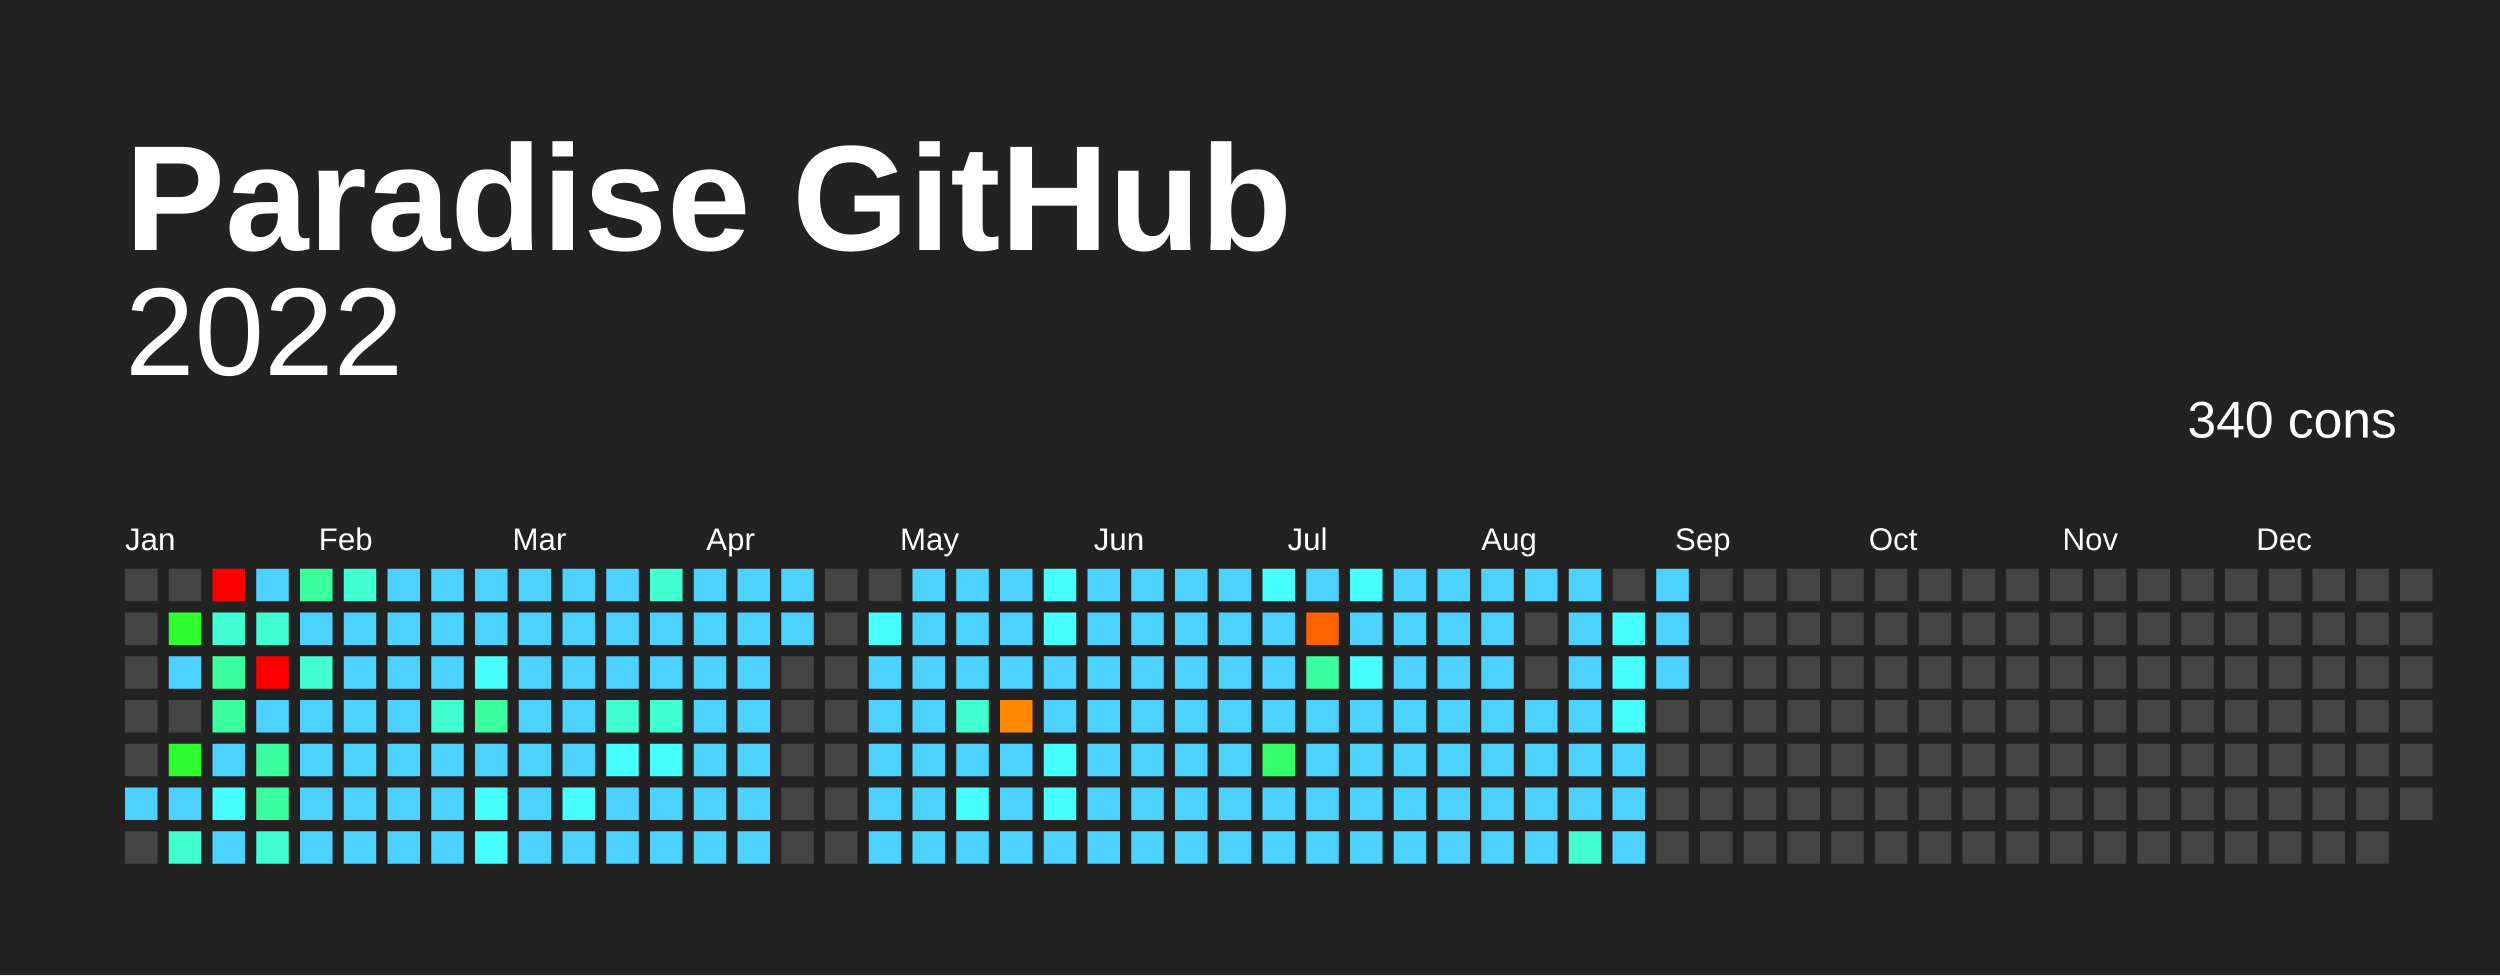
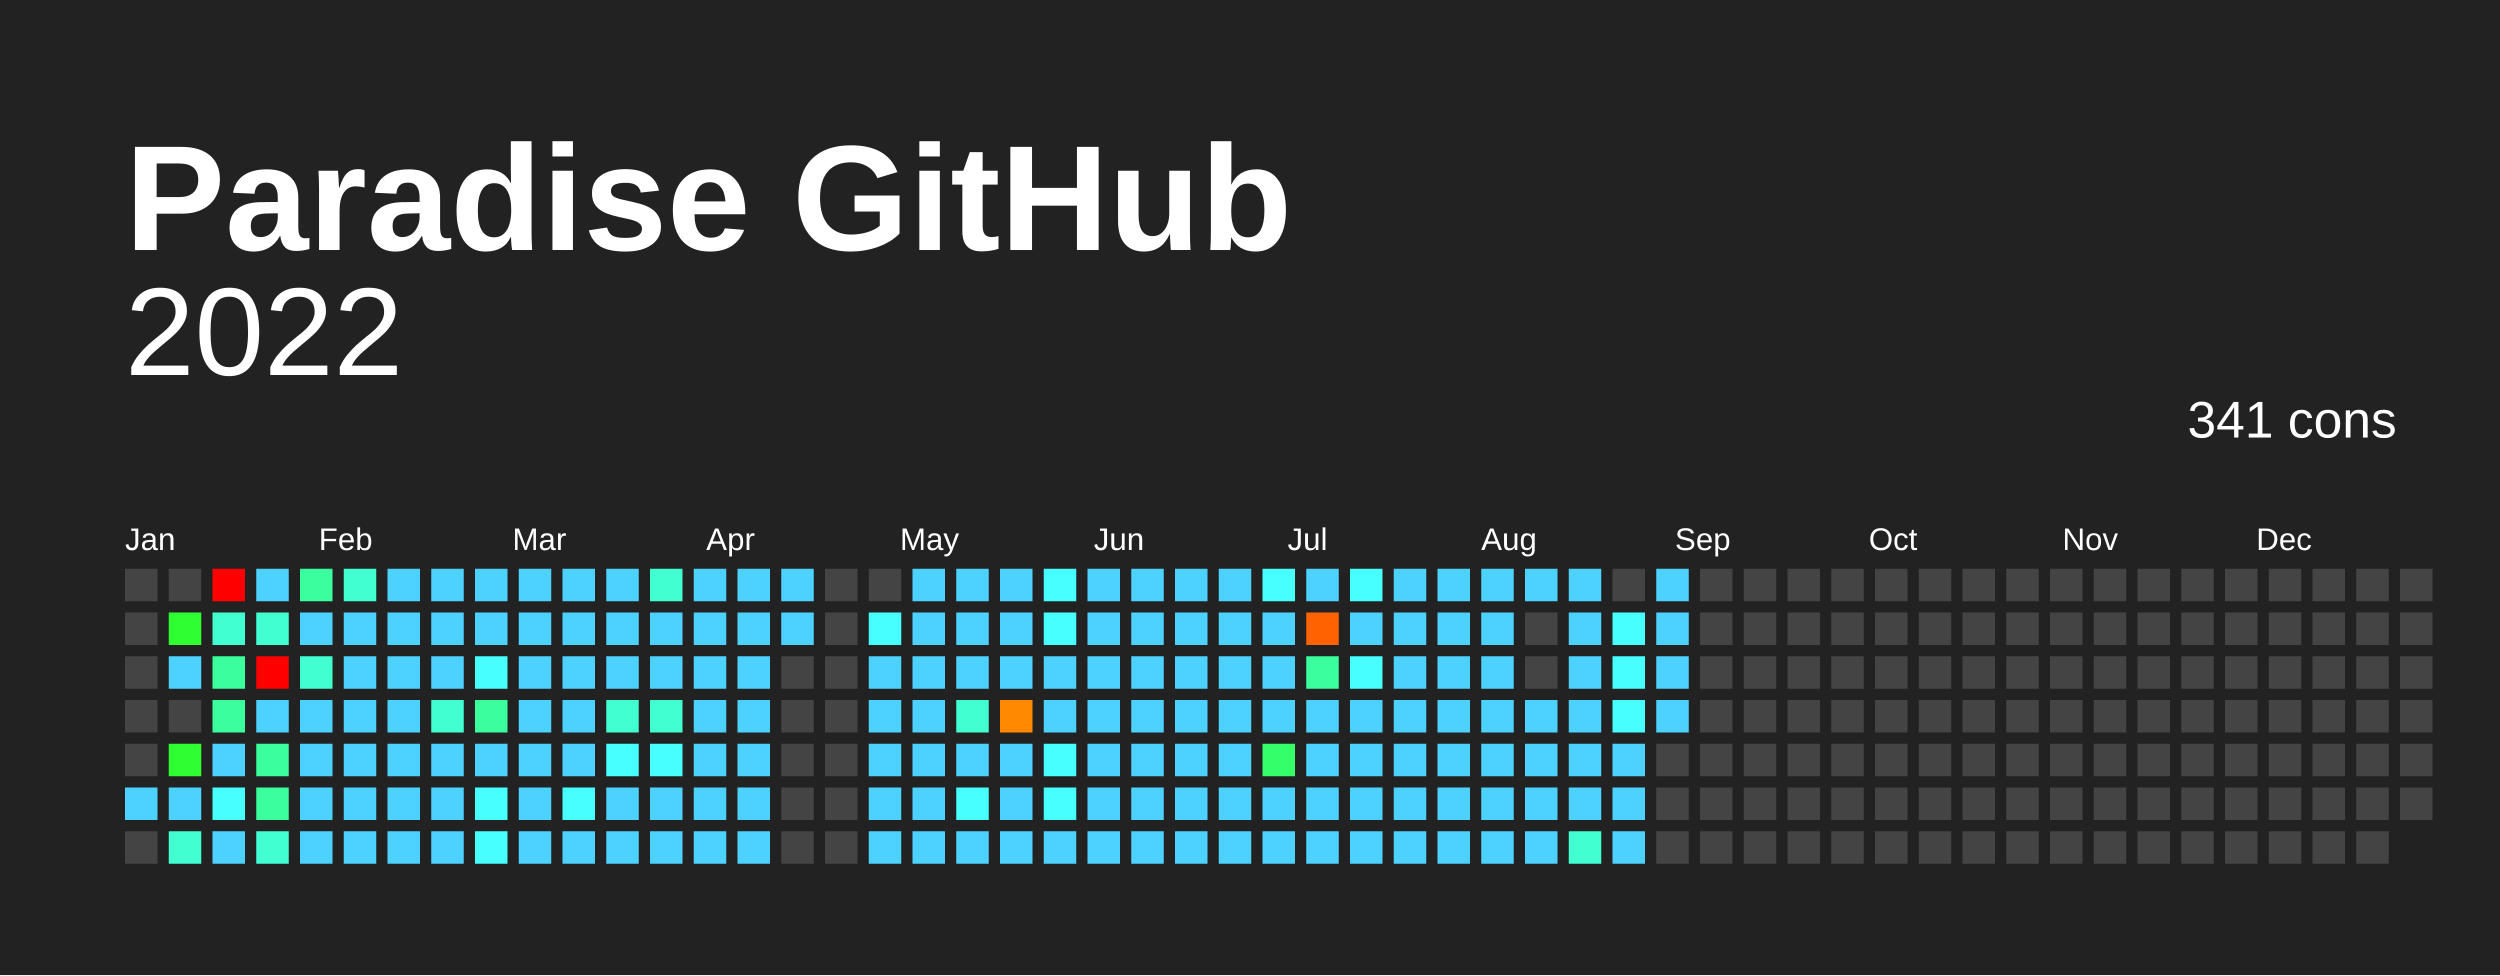
<svg xmlns="http://www.w3.org/2000/svg" baseProfile="full" height="78mm" version="1.1" viewBox="0,0,200,78" width="200mm">
  <defs />
  <rect fill="#222222" height="78" width="200" x="0" y="0" />
  <text fill="#FFFFFF" style="font-size:12px; font-family:Arial; font-weight:bold;" x="10" y="20">Paradise GitHub</text>
  <text alignment-baseline="hanging" fill="#FFFFFF" style="font-size:10.0px; font-family:Arial;" x="10" y="30">2022</text>
-   <text alignment-baseline="hanging" fill="#FFFFFF" style="font-size:4.125px; font-family:Arial;" x="175" y="35">340 cons</text>
+   <text alignment-baseline="hanging" fill="#FFFFFF" style="font-size:4.125px; font-family:Arial;" x="175" y="35">341 cons</text>
  <text fill="#FFFFFF" style="font-size:2.5px; font-family:Arial" x="10.0" y="44">Jan</text>
  <text fill="#FFFFFF" style="font-size:2.5px; font-family:Arial" x="25.5" y="44">Feb</text>
  <text fill="#FFFFFF" style="font-size:2.5px; font-family:Arial" x="41.0" y="44">Mar</text>
  <text fill="#FFFFFF" style="font-size:2.5px; font-family:Arial" x="56.5" y="44">Apr</text>
  <text fill="#FFFFFF" style="font-size:2.5px; font-family:Arial" x="72.0" y="44">May</text>
  <text fill="#FFFFFF" style="font-size:2.5px; font-family:Arial" x="87.5" y="44">Jun</text>
  <text fill="#FFFFFF" style="font-size:2.5px; font-family:Arial" x="103.0" y="44">Jul</text>
  <text fill="#FFFFFF" style="font-size:2.5px; font-family:Arial" x="118.5" y="44">Aug</text>
  <text fill="#FFFFFF" style="font-size:2.5px; font-family:Arial" x="134.0" y="44">Sep</text>
  <text fill="#FFFFFF" style="font-size:2.5px; font-family:Arial" x="149.5" y="44">Oct</text>
  <text fill="#FFFFFF" style="font-size:2.5px; font-family:Arial" x="165.0" y="44">Nov</text>
  <text fill="#FFFFFF" style="font-size:2.5px; font-family:Arial" x="180.5" y="44">Dec</text>
  <rect fill="#444444" height="2.6" width="2.6" x="10.0" y="45.5" />
  <rect fill="#444444" height="2.6" width="2.6" x="10.0" y="49.0" />
  <rect fill="#444444" height="2.6" width="2.6" x="10.0" y="52.5" />
  <rect fill="#444444" height="2.6" width="2.6" x="10.0" y="56.0" />
  <rect fill="#444444" height="2.6" width="2.6" x="10.0" y="59.5" />
  <rect fill="#4dd2ff" height="2.6" width="2.6" x="10.0" y="63.0" />
  <rect fill="#444444" height="2.6" width="2.6" x="10.0" y="66.5" />
  <rect fill="#444444" height="2.6" width="2.6" x="13.5" y="45.5" />
  <rect fill="#2fff30" height="2.6" width="2.6" x="13.5" y="49.0" />
  <rect fill="#4dd2ff" height="2.6" width="2.6" x="13.5" y="52.5" />
  <rect fill="#444444" height="2.6" width="2.6" x="13.5" y="56.0" />
  <rect fill="#2fff30" height="2.6" width="2.6" x="13.5" y="59.5" />
  <rect fill="#4dd2ff" height="2.6" width="2.6" x="13.5" y="63.0" />
  <rect fill="#41ffd0" height="2.6" width="2.6" x="13.5" y="66.5" />
  <rect fill="red" height="2.6" width="2.6" x="17.0" y="45.5" />
  <rect fill="#41ffd0" height="2.6" width="2.6" x="17.0" y="49.0" />
  <rect fill="#3bff9e" height="2.6" width="2.6" x="17.0" y="52.5" />
  <rect fill="#3bff9e" height="2.6" width="2.6" x="17.0" y="56.0" />
  <rect fill="#4dd2ff" height="2.6" width="2.6" x="17.0" y="59.5" />
  <rect fill="#47ffff" height="2.6" width="2.6" x="17.0" y="63.0" />
  <rect fill="#4dd2ff" height="2.6" width="2.6" x="17.0" y="66.5" />
  <rect fill="#4dd2ff" height="2.6" width="2.6" x="20.5" y="45.5" />
  <rect fill="#41ffd0" height="2.6" width="2.6" x="20.5" y="49.0" />
  <rect fill="red" height="2.6" width="2.6" x="20.5" y="52.5" />
  <rect fill="#4dd2ff" height="2.6" width="2.6" x="20.5" y="56.0" />
  <rect fill="#3bff9e" height="2.6" width="2.6" x="20.5" y="59.5" />
  <rect fill="#3bff9e" height="2.6" width="2.6" x="20.5" y="63.0" />
  <rect fill="#41ffd0" height="2.6" width="2.6" x="20.5" y="66.5" />
  <rect fill="#3bff9e" height="2.6" width="2.6" x="24.0" y="45.5" />
  <rect fill="#4dd2ff" height="2.6" width="2.6" x="24.0" y="49.0" />
  <rect fill="#41ffd0" height="2.6" width="2.6" x="24.0" y="52.5" />
  <rect fill="#4dd2ff" height="2.6" width="2.6" x="24.0" y="56.0" />
  <rect fill="#4dd2ff" height="2.6" width="2.6" x="24.0" y="59.5" />
  <rect fill="#4dd2ff" height="2.6" width="2.6" x="24.0" y="63.0" />
  <rect fill="#4dd2ff" height="2.6" width="2.6" x="24.0" y="66.5" />
  <rect fill="#41ffd0" height="2.6" width="2.6" x="27.5" y="45.5" />
  <rect fill="#4dd2ff" height="2.6" width="2.6" x="27.5" y="49.0" />
  <rect fill="#4dd2ff" height="2.6" width="2.6" x="27.5" y="52.5" />
  <rect fill="#4dd2ff" height="2.6" width="2.6" x="27.5" y="56.0" />
  <rect fill="#4dd2ff" height="2.6" width="2.6" x="27.5" y="59.5" />
  <rect fill="#4dd2ff" height="2.6" width="2.6" x="27.5" y="63.0" />
  <rect fill="#4dd2ff" height="2.6" width="2.6" x="27.5" y="66.5" />
  <rect fill="#4dd2ff" height="2.6" width="2.6" x="31.0" y="45.5" />
  <rect fill="#4dd2ff" height="2.6" width="2.6" x="31.0" y="49.0" />
  <rect fill="#4dd2ff" height="2.6" width="2.6" x="31.0" y="52.5" />
  <rect fill="#4dd2ff" height="2.6" width="2.6" x="31.0" y="56.0" />
  <rect fill="#4dd2ff" height="2.6" width="2.6" x="31.0" y="59.5" />
  <rect fill="#4dd2ff" height="2.6" width="2.6" x="31.0" y="63.0" />
  <rect fill="#4dd2ff" height="2.6" width="2.6" x="31.0" y="66.5" />
  <rect fill="#4dd2ff" height="2.6" width="2.6" x="34.5" y="45.5" />
  <rect fill="#4dd2ff" height="2.6" width="2.6" x="34.5" y="49.0" />
  <rect fill="#4dd2ff" height="2.6" width="2.6" x="34.5" y="52.5" />
  <rect fill="#41ffd0" height="2.6" width="2.6" x="34.5" y="56.0" />
  <rect fill="#4dd2ff" height="2.6" width="2.6" x="34.5" y="59.5" />
  <rect fill="#4dd2ff" height="2.6" width="2.6" x="34.5" y="63.0" />
  <rect fill="#4dd2ff" height="2.6" width="2.6" x="34.5" y="66.5" />
  <rect fill="#4dd2ff" height="2.6" width="2.6" x="38.0" y="45.5" />
  <rect fill="#4dd2ff" height="2.6" width="2.6" x="38.0" y="49.0" />
  <rect fill="#47ffff" height="2.6" width="2.6" x="38.0" y="52.5" />
  <rect fill="#3bff9e" height="2.6" width="2.6" x="38.0" y="56.0" />
  <rect fill="#4dd2ff" height="2.6" width="2.6" x="38.0" y="59.5" />
  <rect fill="#47ffff" height="2.6" width="2.6" x="38.0" y="63.0" />
  <rect fill="#47ffff" height="2.6" width="2.6" x="38.0" y="66.5" />
  <rect fill="#4dd2ff" height="2.6" width="2.6" x="41.5" y="45.5" />
  <rect fill="#4dd2ff" height="2.6" width="2.6" x="41.5" y="49.0" />
  <rect fill="#4dd2ff" height="2.6" width="2.6" x="41.5" y="52.5" />
  <rect fill="#4dd2ff" height="2.6" width="2.6" x="41.5" y="56.0" />
  <rect fill="#4dd2ff" height="2.6" width="2.6" x="41.5" y="59.5" />
  <rect fill="#4dd2ff" height="2.6" width="2.6" x="41.5" y="63.0" />
  <rect fill="#4dd2ff" height="2.6" width="2.6" x="41.5" y="66.5" />
  <rect fill="#4dd2ff" height="2.6" width="2.6" x="45.0" y="45.5" />
  <rect fill="#4dd2ff" height="2.6" width="2.6" x="45.0" y="49.0" />
  <rect fill="#4dd2ff" height="2.6" width="2.6" x="45.0" y="52.5" />
  <rect fill="#4dd2ff" height="2.6" width="2.6" x="45.0" y="56.0" />
  <rect fill="#4dd2ff" height="2.6" width="2.6" x="45.0" y="59.5" />
  <rect fill="#47ffff" height="2.6" width="2.6" x="45.0" y="63.0" />
  <rect fill="#4dd2ff" height="2.6" width="2.6" x="45.0" y="66.5" />
  <rect fill="#4dd2ff" height="2.6" width="2.6" x="48.5" y="45.5" />
  <rect fill="#4dd2ff" height="2.6" width="2.6" x="48.5" y="49.0" />
  <rect fill="#4dd2ff" height="2.6" width="2.6" x="48.5" y="52.5" />
  <rect fill="#41ffd0" height="2.6" width="2.6" x="48.5" y="56.0" />
  <rect fill="#47ffff" height="2.6" width="2.6" x="48.5" y="59.5" />
  <rect fill="#4dd2ff" height="2.6" width="2.6" x="48.5" y="63.0" />
  <rect fill="#4dd2ff" height="2.6" width="2.6" x="48.5" y="66.5" />
  <rect fill="#41ffd0" height="2.6" width="2.6" x="52.0" y="45.5" />
  <rect fill="#4dd2ff" height="2.6" width="2.6" x="52.0" y="49.0" />
  <rect fill="#4dd2ff" height="2.6" width="2.6" x="52.0" y="52.5" />
  <rect fill="#41ffd0" height="2.6" width="2.6" x="52.0" y="56.0" />
  <rect fill="#47ffff" height="2.6" width="2.6" x="52.0" y="59.5" />
  <rect fill="#4dd2ff" height="2.6" width="2.6" x="52.0" y="63.0" />
  <rect fill="#4dd2ff" height="2.6" width="2.6" x="52.0" y="66.5" />
  <rect fill="#4dd2ff" height="2.6" width="2.6" x="55.5" y="45.5" />
  <rect fill="#4dd2ff" height="2.6" width="2.6" x="55.5" y="49.0" />
  <rect fill="#4dd2ff" height="2.6" width="2.6" x="55.5" y="52.5" />
  <rect fill="#4dd2ff" height="2.6" width="2.6" x="55.5" y="56.0" />
  <rect fill="#4dd2ff" height="2.6" width="2.6" x="55.5" y="59.5" />
  <rect fill="#4dd2ff" height="2.6" width="2.6" x="55.5" y="63.0" />
  <rect fill="#4dd2ff" height="2.6" width="2.6" x="55.5" y="66.5" />
  <rect fill="#4dd2ff" height="2.6" width="2.6" x="59.0" y="45.5" />
  <rect fill="#4dd2ff" height="2.6" width="2.6" x="59.0" y="49.0" />
  <rect fill="#4dd2ff" height="2.6" width="2.6" x="59.0" y="52.5" />
  <rect fill="#4dd2ff" height="2.6" width="2.6" x="59.0" y="56.0" />
  <rect fill="#4dd2ff" height="2.6" width="2.6" x="59.0" y="59.5" />
  <rect fill="#4dd2ff" height="2.6" width="2.6" x="59.0" y="63.0" />
  <rect fill="#4dd2ff" height="2.6" width="2.6" x="59.0" y="66.5" />
  <rect fill="#4dd2ff" height="2.6" width="2.6" x="62.5" y="45.5" />
  <rect fill="#4dd2ff" height="2.6" width="2.6" x="62.5" y="49.0" />
  <rect fill="#444444" height="2.6" width="2.6" x="62.5" y="52.5" />
  <rect fill="#444444" height="2.6" width="2.6" x="62.5" y="56.0" />
  <rect fill="#444444" height="2.6" width="2.6" x="62.5" y="59.5" />
  <rect fill="#444444" height="2.6" width="2.6" x="62.5" y="63.0" />
  <rect fill="#444444" height="2.6" width="2.6" x="62.5" y="66.5" />
  <rect fill="#444444" height="2.6" width="2.6" x="66.0" y="45.5" />
  <rect fill="#444444" height="2.6" width="2.6" x="66.0" y="49.0" />
  <rect fill="#444444" height="2.6" width="2.6" x="66.0" y="52.5" />
  <rect fill="#444444" height="2.6" width="2.6" x="66.0" y="56.0" />
  <rect fill="#444444" height="2.6" width="2.6" x="66.0" y="59.5" />
  <rect fill="#444444" height="2.6" width="2.6" x="66.0" y="63.0" />
  <rect fill="#444444" height="2.6" width="2.6" x="66.0" y="66.5" />
  <rect fill="#444444" height="2.6" width="2.6" x="69.5" y="45.5" />
  <rect fill="#47ffff" height="2.6" width="2.6" x="69.5" y="49.0" />
  <rect fill="#4dd2ff" height="2.6" width="2.6" x="69.5" y="52.5" />
  <rect fill="#4dd2ff" height="2.6" width="2.6" x="69.5" y="56.0" />
  <rect fill="#4dd2ff" height="2.6" width="2.6" x="69.5" y="59.5" />
  <rect fill="#4dd2ff" height="2.6" width="2.6" x="69.5" y="63.0" />
  <rect fill="#4dd2ff" height="2.6" width="2.6" x="69.5" y="66.5" />
  <rect fill="#4dd2ff" height="2.6" width="2.6" x="73.0" y="45.5" />
  <rect fill="#4dd2ff" height="2.6" width="2.6" x="73.0" y="49.0" />
  <rect fill="#4dd2ff" height="2.6" width="2.6" x="73.0" y="52.5" />
  <rect fill="#4dd2ff" height="2.6" width="2.6" x="73.0" y="56.0" />
  <rect fill="#4dd2ff" height="2.6" width="2.6" x="73.0" y="59.5" />
  <rect fill="#4dd2ff" height="2.6" width="2.6" x="73.0" y="63.0" />
  <rect fill="#4dd2ff" height="2.6" width="2.6" x="73.0" y="66.5" />
  <rect fill="#4dd2ff" height="2.6" width="2.6" x="76.5" y="45.5" />
  <rect fill="#4dd2ff" height="2.6" width="2.6" x="76.5" y="49.0" />
  <rect fill="#4dd2ff" height="2.6" width="2.6" x="76.5" y="52.5" />
  <rect fill="#41ffd0" height="2.6" width="2.6" x="76.5" y="56.0" />
  <rect fill="#4dd2ff" height="2.6" width="2.6" x="76.5" y="59.5" />
  <rect fill="#47ffff" height="2.6" width="2.6" x="76.5" y="63.0" />
  <rect fill="#4dd2ff" height="2.6" width="2.6" x="76.5" y="66.5" />
  <rect fill="#4dd2ff" height="2.6" width="2.6" x="80.0" y="45.5" />
  <rect fill="#4dd2ff" height="2.6" width="2.6" x="80.0" y="49.0" />
  <rect fill="#4dd2ff" height="2.6" width="2.6" x="80.0" y="52.5" />
  <rect fill="#ff8900" height="2.6" width="2.6" x="80.0" y="56.0" />
  <rect fill="#4dd2ff" height="2.6" width="2.6" x="80.0" y="59.5" />
  <rect fill="#4dd2ff" height="2.6" width="2.6" x="80.0" y="63.0" />
  <rect fill="#4dd2ff" height="2.6" width="2.6" x="80.0" y="66.5" />
  <rect fill="#47ffff" height="2.6" width="2.6" x="83.5" y="45.5" />
  <rect fill="#47ffff" height="2.6" width="2.6" x="83.5" y="49.0" />
  <rect fill="#4dd2ff" height="2.6" width="2.6" x="83.5" y="52.5" />
  <rect fill="#4dd2ff" height="2.6" width="2.6" x="83.5" y="56.0" />
  <rect fill="#47ffff" height="2.6" width="2.6" x="83.5" y="59.5" />
  <rect fill="#47ffff" height="2.6" width="2.6" x="83.5" y="63.0" />
  <rect fill="#4dd2ff" height="2.6" width="2.6" x="83.5" y="66.5" />
  <rect fill="#4dd2ff" height="2.6" width="2.6" x="87.0" y="45.5" />
  <rect fill="#4dd2ff" height="2.6" width="2.6" x="87.0" y="49.0" />
  <rect fill="#4dd2ff" height="2.6" width="2.6" x="87.0" y="52.5" />
  <rect fill="#4dd2ff" height="2.6" width="2.6" x="87.0" y="56.0" />
  <rect fill="#4dd2ff" height="2.6" width="2.6" x="87.0" y="59.5" />
  <rect fill="#4dd2ff" height="2.6" width="2.6" x="87.0" y="63.0" />
  <rect fill="#4dd2ff" height="2.6" width="2.6" x="87.0" y="66.5" />
  <rect fill="#4dd2ff" height="2.6" width="2.6" x="90.5" y="45.5" />
  <rect fill="#4dd2ff" height="2.6" width="2.6" x="90.5" y="49.0" />
  <rect fill="#4dd2ff" height="2.6" width="2.6" x="90.5" y="52.5" />
  <rect fill="#4dd2ff" height="2.6" width="2.6" x="90.5" y="56.0" />
  <rect fill="#4dd2ff" height="2.6" width="2.6" x="90.5" y="59.5" />
  <rect fill="#4dd2ff" height="2.6" width="2.6" x="90.5" y="63.0" />
  <rect fill="#4dd2ff" height="2.6" width="2.6" x="90.5" y="66.5" />
  <rect fill="#4dd2ff" height="2.6" width="2.6" x="94.0" y="45.5" />
  <rect fill="#4dd2ff" height="2.6" width="2.6" x="94.0" y="49.0" />
  <rect fill="#4dd2ff" height="2.6" width="2.6" x="94.0" y="52.5" />
  <rect fill="#4dd2ff" height="2.6" width="2.6" x="94.0" y="56.0" />
  <rect fill="#4dd2ff" height="2.6" width="2.6" x="94.0" y="59.5" />
  <rect fill="#4dd2ff" height="2.6" width="2.6" x="94.0" y="63.0" />
  <rect fill="#4dd2ff" height="2.6" width="2.6" x="94.0" y="66.5" />
  <rect fill="#4dd2ff" height="2.6" width="2.6" x="97.5" y="45.5" />
  <rect fill="#4dd2ff" height="2.6" width="2.6" x="97.5" y="49.0" />
  <rect fill="#4dd2ff" height="2.6" width="2.6" x="97.5" y="52.5" />
  <rect fill="#4dd2ff" height="2.6" width="2.6" x="97.5" y="56.0" />
  <rect fill="#4dd2ff" height="2.6" width="2.6" x="97.5" y="59.5" />
  <rect fill="#4dd2ff" height="2.6" width="2.6" x="97.5" y="63.0" />
  <rect fill="#4dd2ff" height="2.6" width="2.6" x="97.5" y="66.5" />
  <rect fill="#47ffff" height="2.6" width="2.6" x="101.0" y="45.5" />
  <rect fill="#4dd2ff" height="2.6" width="2.6" x="101.0" y="49.0" />
  <rect fill="#4dd2ff" height="2.6" width="2.6" x="101.0" y="52.5" />
  <rect fill="#4dd2ff" height="2.6" width="2.6" x="101.0" y="56.0" />
  <rect fill="#35ff68" height="2.6" width="2.6" x="101.0" y="59.5" />
  <rect fill="#4dd2ff" height="2.6" width="2.6" x="101.0" y="63.0" />
  <rect fill="#4dd2ff" height="2.6" width="2.6" x="101.0" y="66.5" />
  <rect fill="#4dd2ff" height="2.6" width="2.6" x="104.5" y="45.5" />
  <rect fill="#ff6200" height="2.6" width="2.6" x="104.5" y="49.0" />
  <rect fill="#3bff9e" height="2.6" width="2.6" x="104.5" y="52.5" />
  <rect fill="#4dd2ff" height="2.6" width="2.6" x="104.5" y="56.0" />
  <rect fill="#4dd2ff" height="2.6" width="2.6" x="104.5" y="59.5" />
  <rect fill="#4dd2ff" height="2.6" width="2.6" x="104.5" y="63.0" />
  <rect fill="#4dd2ff" height="2.6" width="2.6" x="104.5" y="66.5" />
  <rect fill="#47ffff" height="2.6" width="2.6" x="108.0" y="45.5" />
  <rect fill="#4dd2ff" height="2.6" width="2.6" x="108.0" y="49.0" />
  <rect fill="#47ffff" height="2.6" width="2.6" x="108.0" y="52.5" />
  <rect fill="#4dd2ff" height="2.6" width="2.6" x="108.0" y="56.0" />
  <rect fill="#4dd2ff" height="2.6" width="2.6" x="108.0" y="59.5" />
  <rect fill="#4dd2ff" height="2.6" width="2.6" x="108.0" y="63.0" />
  <rect fill="#4dd2ff" height="2.6" width="2.6" x="108.0" y="66.5" />
  <rect fill="#4dd2ff" height="2.6" width="2.6" x="111.5" y="45.5" />
  <rect fill="#4dd2ff" height="2.6" width="2.6" x="111.5" y="49.0" />
  <rect fill="#4dd2ff" height="2.6" width="2.6" x="111.5" y="52.5" />
  <rect fill="#4dd2ff" height="2.6" width="2.6" x="111.5" y="56.0" />
  <rect fill="#4dd2ff" height="2.6" width="2.6" x="111.5" y="59.5" />
  <rect fill="#4dd2ff" height="2.6" width="2.6" x="111.5" y="63.0" />
  <rect fill="#4dd2ff" height="2.6" width="2.6" x="111.5" y="66.5" />
  <rect fill="#4dd2ff" height="2.6" width="2.6" x="115.0" y="45.5" />
  <rect fill="#4dd2ff" height="2.6" width="2.6" x="115.0" y="49.0" />
  <rect fill="#4dd2ff" height="2.6" width="2.6" x="115.0" y="52.5" />
  <rect fill="#4dd2ff" height="2.6" width="2.6" x="115.0" y="56.0" />
  <rect fill="#4dd2ff" height="2.6" width="2.6" x="115.0" y="59.5" />
  <rect fill="#4dd2ff" height="2.6" width="2.6" x="115.0" y="63.0" />
  <rect fill="#4dd2ff" height="2.6" width="2.6" x="115.0" y="66.5" />
  <rect fill="#4dd2ff" height="2.6" width="2.6" x="118.5" y="45.5" />
  <rect fill="#4dd2ff" height="2.6" width="2.6" x="118.5" y="49.0" />
  <rect fill="#4dd2ff" height="2.6" width="2.6" x="118.5" y="52.5" />
  <rect fill="#4dd2ff" height="2.6" width="2.6" x="118.5" y="56.0" />
  <rect fill="#4dd2ff" height="2.6" width="2.6" x="118.5" y="59.5" />
  <rect fill="#4dd2ff" height="2.6" width="2.6" x="118.5" y="63.0" />
  <rect fill="#4dd2ff" height="2.6" width="2.6" x="118.5" y="66.5" />
  <rect fill="#4dd2ff" height="2.6" width="2.6" x="122.0" y="45.5" />
  <rect fill="#444444" height="2.6" width="2.6" x="122.0" y="49.0" />
  <rect fill="#444444" height="2.6" width="2.6" x="122.0" y="52.5" />
  <rect fill="#4dd2ff" height="2.6" width="2.6" x="122.0" y="56.0" />
  <rect fill="#4dd2ff" height="2.6" width="2.6" x="122.0" y="59.5" />
  <rect fill="#4dd2ff" height="2.6" width="2.6" x="122.0" y="63.0" />
  <rect fill="#4dd2ff" height="2.6" width="2.6" x="122.0" y="66.5" />
  <rect fill="#4dd2ff" height="2.6" width="2.6" x="125.5" y="45.5" />
  <rect fill="#4dd2ff" height="2.6" width="2.6" x="125.5" y="49.0" />
  <rect fill="#4dd2ff" height="2.6" width="2.6" x="125.5" y="52.5" />
  <rect fill="#4dd2ff" height="2.6" width="2.6" x="125.5" y="56.0" />
  <rect fill="#4dd2ff" height="2.6" width="2.6" x="125.5" y="59.5" />
  <rect fill="#4dd2ff" height="2.6" width="2.6" x="125.5" y="63.0" />
  <rect fill="#41ffd0" height="2.6" width="2.6" x="125.5" y="66.5" />
  <rect fill="#444444" height="2.6" width="2.6" x="129.0" y="45.5" />
  <rect fill="#47ffff" height="2.6" width="2.6" x="129.0" y="49.0" />
  <rect fill="#47ffff" height="2.6" width="2.6" x="129.0" y="52.5" />
  <rect fill="#47ffff" height="2.6" width="2.6" x="129.0" y="56.0" />
  <rect fill="#4dd2ff" height="2.6" width="2.6" x="129.0" y="59.5" />
  <rect fill="#4dd2ff" height="2.6" width="2.6" x="129.0" y="63.0" />
  <rect fill="#4dd2ff" height="2.6" width="2.6" x="129.0" y="66.5" />
  <rect fill="#4dd2ff" height="2.6" width="2.6" x="132.5" y="45.5" />
  <rect fill="#4dd2ff" height="2.6" width="2.6" x="132.5" y="49.0" />
  <rect fill="#4dd2ff" height="2.6" width="2.6" x="132.5" y="52.5" />
-   <rect fill="#444444" height="2.6" width="2.6" x="132.5" y="56.0" />
+   <rect fill="#4dd2ff" height="2.6" width="2.6" x="132.5" y="56.0" />
  <rect fill="#444444" height="2.6" width="2.6" x="132.5" y="59.5" />
  <rect fill="#444444" height="2.6" width="2.6" x="132.5" y="63.0" />
  <rect fill="#444444" height="2.6" width="2.6" x="132.5" y="66.5" />
  <rect fill="#444444" height="2.6" width="2.6" x="136.0" y="45.5" />
  <rect fill="#444444" height="2.6" width="2.6" x="136.0" y="49.0" />
  <rect fill="#444444" height="2.6" width="2.6" x="136.0" y="52.5" />
  <rect fill="#444444" height="2.6" width="2.6" x="136.0" y="56.0" />
  <rect fill="#444444" height="2.6" width="2.6" x="136.0" y="59.5" />
  <rect fill="#444444" height="2.6" width="2.6" x="136.0" y="63.0" />
  <rect fill="#444444" height="2.6" width="2.6" x="136.0" y="66.5" />
  <rect fill="#444444" height="2.6" width="2.6" x="139.5" y="45.5" />
  <rect fill="#444444" height="2.6" width="2.6" x="139.5" y="49.0" />
  <rect fill="#444444" height="2.6" width="2.6" x="139.5" y="52.5" />
  <rect fill="#444444" height="2.6" width="2.6" x="139.5" y="56.0" />
  <rect fill="#444444" height="2.6" width="2.6" x="139.5" y="59.5" />
  <rect fill="#444444" height="2.6" width="2.6" x="139.5" y="63.0" />
  <rect fill="#444444" height="2.6" width="2.6" x="139.5" y="66.5" />
  <rect fill="#444444" height="2.6" width="2.6" x="143.0" y="45.5" />
  <rect fill="#444444" height="2.6" width="2.6" x="143.0" y="49.0" />
  <rect fill="#444444" height="2.6" width="2.6" x="143.0" y="52.5" />
  <rect fill="#444444" height="2.6" width="2.6" x="143.0" y="56.0" />
  <rect fill="#444444" height="2.6" width="2.6" x="143.0" y="59.5" />
  <rect fill="#444444" height="2.6" width="2.6" x="143.0" y="63.0" />
  <rect fill="#444444" height="2.6" width="2.6" x="143.0" y="66.5" />
  <rect fill="#444444" height="2.6" width="2.6" x="146.5" y="45.5" />
  <rect fill="#444444" height="2.6" width="2.6" x="146.5" y="49.0" />
  <rect fill="#444444" height="2.6" width="2.6" x="146.5" y="52.5" />
  <rect fill="#444444" height="2.6" width="2.6" x="146.5" y="56.0" />
  <rect fill="#444444" height="2.6" width="2.6" x="146.5" y="59.5" />
  <rect fill="#444444" height="2.6" width="2.6" x="146.5" y="63.0" />
  <rect fill="#444444" height="2.6" width="2.6" x="146.5" y="66.5" />
  <rect fill="#444444" height="2.6" width="2.6" x="150.0" y="45.5" />
  <rect fill="#444444" height="2.6" width="2.6" x="150.0" y="49.0" />
  <rect fill="#444444" height="2.6" width="2.6" x="150.0" y="52.5" />
  <rect fill="#444444" height="2.6" width="2.6" x="150.0" y="56.0" />
  <rect fill="#444444" height="2.6" width="2.6" x="150.0" y="59.5" />
  <rect fill="#444444" height="2.6" width="2.6" x="150.0" y="63.0" />
  <rect fill="#444444" height="2.6" width="2.6" x="150.0" y="66.5" />
  <rect fill="#444444" height="2.6" width="2.6" x="153.5" y="45.5" />
  <rect fill="#444444" height="2.6" width="2.6" x="153.5" y="49.0" />
  <rect fill="#444444" height="2.6" width="2.6" x="153.5" y="52.5" />
  <rect fill="#444444" height="2.6" width="2.6" x="153.5" y="56.0" />
  <rect fill="#444444" height="2.6" width="2.6" x="153.5" y="59.5" />
  <rect fill="#444444" height="2.6" width="2.6" x="153.5" y="63.0" />
  <rect fill="#444444" height="2.6" width="2.6" x="153.5" y="66.5" />
  <rect fill="#444444" height="2.6" width="2.6" x="157.0" y="45.5" />
  <rect fill="#444444" height="2.6" width="2.6" x="157.0" y="49.0" />
  <rect fill="#444444" height="2.6" width="2.6" x="157.0" y="52.5" />
  <rect fill="#444444" height="2.6" width="2.6" x="157.0" y="56.0" />
  <rect fill="#444444" height="2.6" width="2.6" x="157.0" y="59.5" />
  <rect fill="#444444" height="2.6" width="2.6" x="157.0" y="63.0" />
  <rect fill="#444444" height="2.6" width="2.6" x="157.0" y="66.5" />
  <rect fill="#444444" height="2.6" width="2.6" x="160.5" y="45.5" />
  <rect fill="#444444" height="2.6" width="2.6" x="160.5" y="49.0" />
  <rect fill="#444444" height="2.6" width="2.6" x="160.5" y="52.5" />
  <rect fill="#444444" height="2.6" width="2.6" x="160.5" y="56.0" />
  <rect fill="#444444" height="2.6" width="2.6" x="160.5" y="59.5" />
  <rect fill="#444444" height="2.6" width="2.6" x="160.5" y="63.0" />
  <rect fill="#444444" height="2.6" width="2.6" x="160.5" y="66.5" />
  <rect fill="#444444" height="2.6" width="2.6" x="164.0" y="45.5" />
  <rect fill="#444444" height="2.6" width="2.6" x="164.0" y="49.0" />
  <rect fill="#444444" height="2.6" width="2.6" x="164.0" y="52.5" />
  <rect fill="#444444" height="2.6" width="2.6" x="164.0" y="56.0" />
  <rect fill="#444444" height="2.6" width="2.6" x="164.0" y="59.5" />
  <rect fill="#444444" height="2.6" width="2.6" x="164.0" y="63.0" />
  <rect fill="#444444" height="2.6" width="2.6" x="164.0" y="66.5" />
  <rect fill="#444444" height="2.6" width="2.6" x="167.5" y="45.5" />
  <rect fill="#444444" height="2.6" width="2.6" x="167.5" y="49.0" />
  <rect fill="#444444" height="2.6" width="2.6" x="167.5" y="52.5" />
  <rect fill="#444444" height="2.6" width="2.6" x="167.5" y="56.0" />
  <rect fill="#444444" height="2.6" width="2.6" x="167.5" y="59.5" />
  <rect fill="#444444" height="2.6" width="2.6" x="167.5" y="63.0" />
  <rect fill="#444444" height="2.6" width="2.6" x="167.5" y="66.5" />
  <rect fill="#444444" height="2.6" width="2.6" x="171.0" y="45.5" />
  <rect fill="#444444" height="2.6" width="2.6" x="171.0" y="49.0" />
  <rect fill="#444444" height="2.6" width="2.6" x="171.0" y="52.5" />
  <rect fill="#444444" height="2.6" width="2.6" x="171.0" y="56.0" />
  <rect fill="#444444" height="2.6" width="2.6" x="171.0" y="59.5" />
  <rect fill="#444444" height="2.6" width="2.6" x="171.0" y="63.0" />
  <rect fill="#444444" height="2.6" width="2.6" x="171.0" y="66.5" />
  <rect fill="#444444" height="2.6" width="2.6" x="174.5" y="45.5" />
  <rect fill="#444444" height="2.6" width="2.6" x="174.5" y="49.0" />
  <rect fill="#444444" height="2.6" width="2.6" x="174.5" y="52.5" />
  <rect fill="#444444" height="2.6" width="2.6" x="174.5" y="56.0" />
  <rect fill="#444444" height="2.6" width="2.6" x="174.5" y="59.5" />
  <rect fill="#444444" height="2.6" width="2.6" x="174.5" y="63.0" />
  <rect fill="#444444" height="2.6" width="2.6" x="174.5" y="66.5" />
  <rect fill="#444444" height="2.6" width="2.6" x="178.0" y="45.5" />
  <rect fill="#444444" height="2.6" width="2.6" x="178.0" y="49.0" />
  <rect fill="#444444" height="2.6" width="2.6" x="178.0" y="52.5" />
  <rect fill="#444444" height="2.6" width="2.6" x="178.0" y="56.0" />
  <rect fill="#444444" height="2.6" width="2.6" x="178.0" y="59.5" />
  <rect fill="#444444" height="2.6" width="2.6" x="178.0" y="63.0" />
  <rect fill="#444444" height="2.6" width="2.6" x="178.0" y="66.5" />
  <rect fill="#444444" height="2.6" width="2.6" x="181.5" y="45.5" />
  <rect fill="#444444" height="2.6" width="2.6" x="181.5" y="49.0" />
  <rect fill="#444444" height="2.6" width="2.6" x="181.5" y="52.5" />
  <rect fill="#444444" height="2.6" width="2.6" x="181.5" y="56.0" />
  <rect fill="#444444" height="2.6" width="2.6" x="181.5" y="59.5" />
  <rect fill="#444444" height="2.6" width="2.6" x="181.5" y="63.0" />
  <rect fill="#444444" height="2.6" width="2.6" x="181.5" y="66.5" />
  <rect fill="#444444" height="2.6" width="2.6" x="185.0" y="45.5" />
  <rect fill="#444444" height="2.6" width="2.6" x="185.0" y="49.0" />
  <rect fill="#444444" height="2.6" width="2.6" x="185.0" y="52.5" />
  <rect fill="#444444" height="2.6" width="2.6" x="185.0" y="56.0" />
  <rect fill="#444444" height="2.6" width="2.6" x="185.0" y="59.5" />
  <rect fill="#444444" height="2.6" width="2.6" x="185.0" y="63.0" />
  <rect fill="#444444" height="2.6" width="2.6" x="185.0" y="66.5" />
  <rect fill="#444444" height="2.6" width="2.6" x="188.5" y="45.5" />
  <rect fill="#444444" height="2.6" width="2.6" x="188.5" y="49.0" />
  <rect fill="#444444" height="2.6" width="2.6" x="188.5" y="52.5" />
  <rect fill="#444444" height="2.6" width="2.6" x="188.5" y="56.0" />
  <rect fill="#444444" height="2.6" width="2.6" x="188.5" y="59.5" />
  <rect fill="#444444" height="2.6" width="2.6" x="188.5" y="63.0" />
  <rect fill="#444444" height="2.6" width="2.6" x="188.5" y="66.5" />
  <rect fill="#444444" height="2.6" width="2.6" x="192.0" y="45.5" />
  <rect fill="#444444" height="2.6" width="2.6" x="192.0" y="49.0" />
  <rect fill="#444444" height="2.6" width="2.6" x="192.0" y="52.5" />
  <rect fill="#444444" height="2.6" width="2.6" x="192.0" y="56.0" />
  <rect fill="#444444" height="2.6" width="2.6" x="192.0" y="59.5" />
  <rect fill="#444444" height="2.6" width="2.6" x="192.0" y="63.0" />
</svg>
